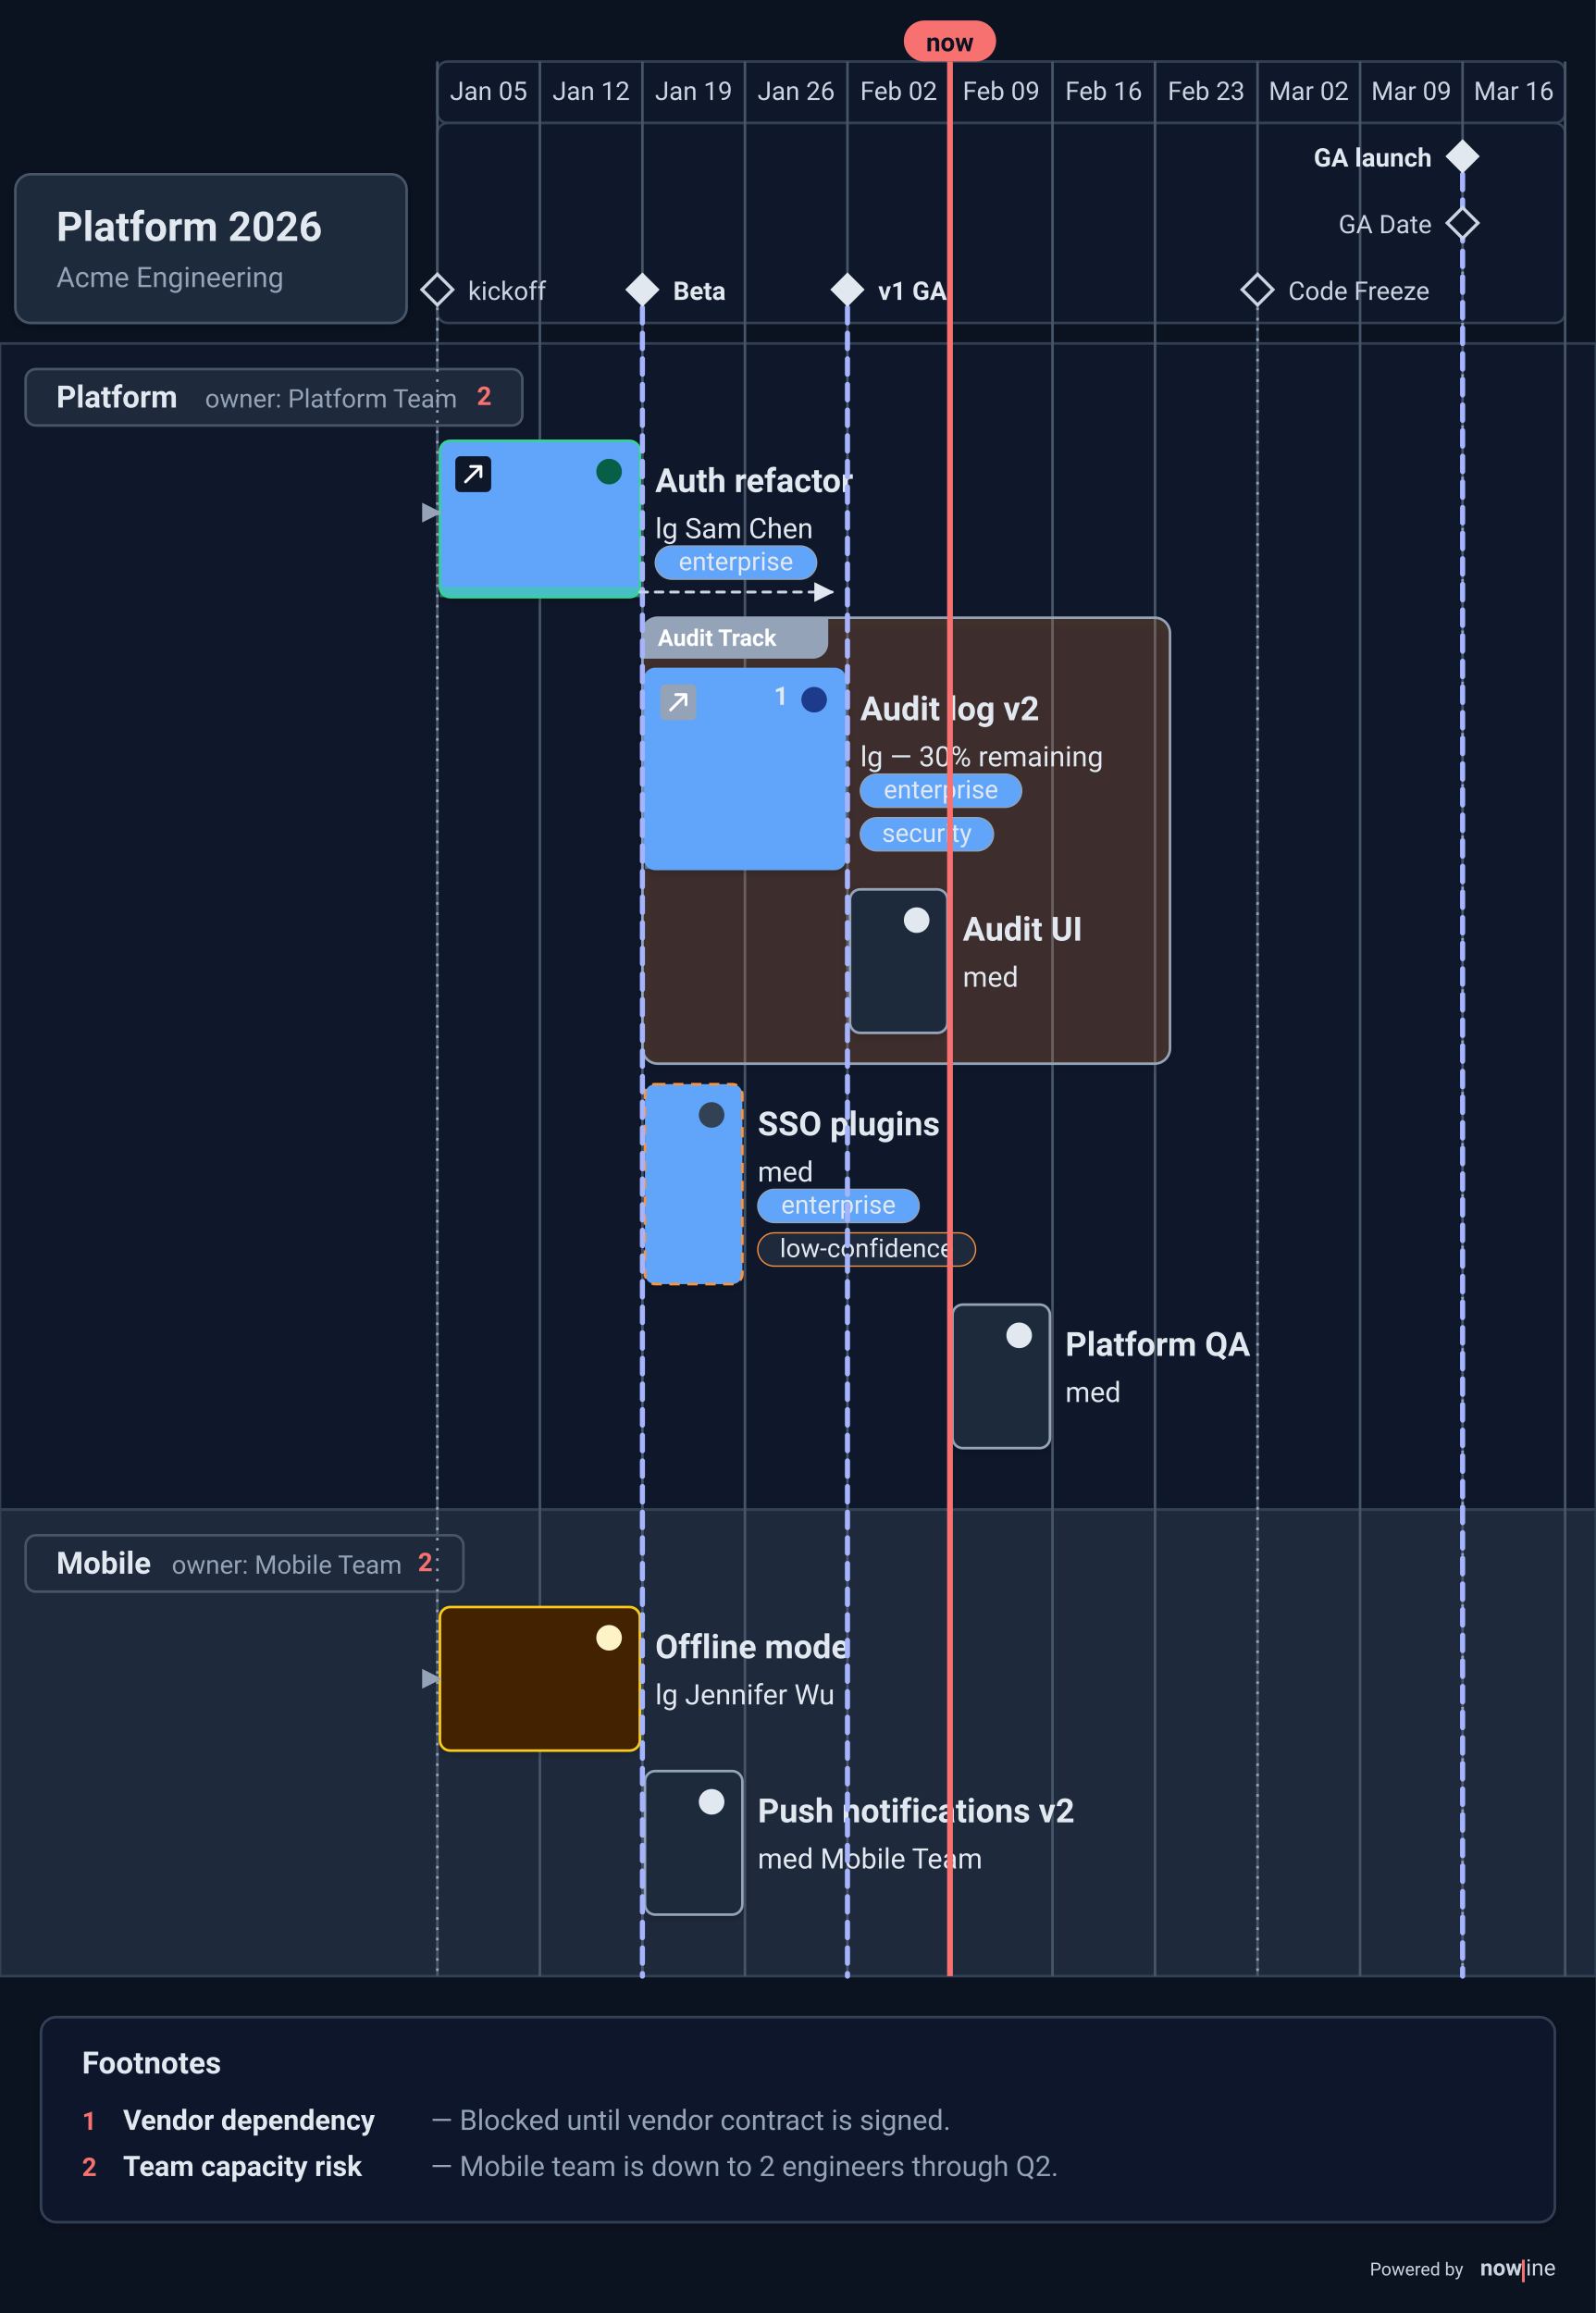
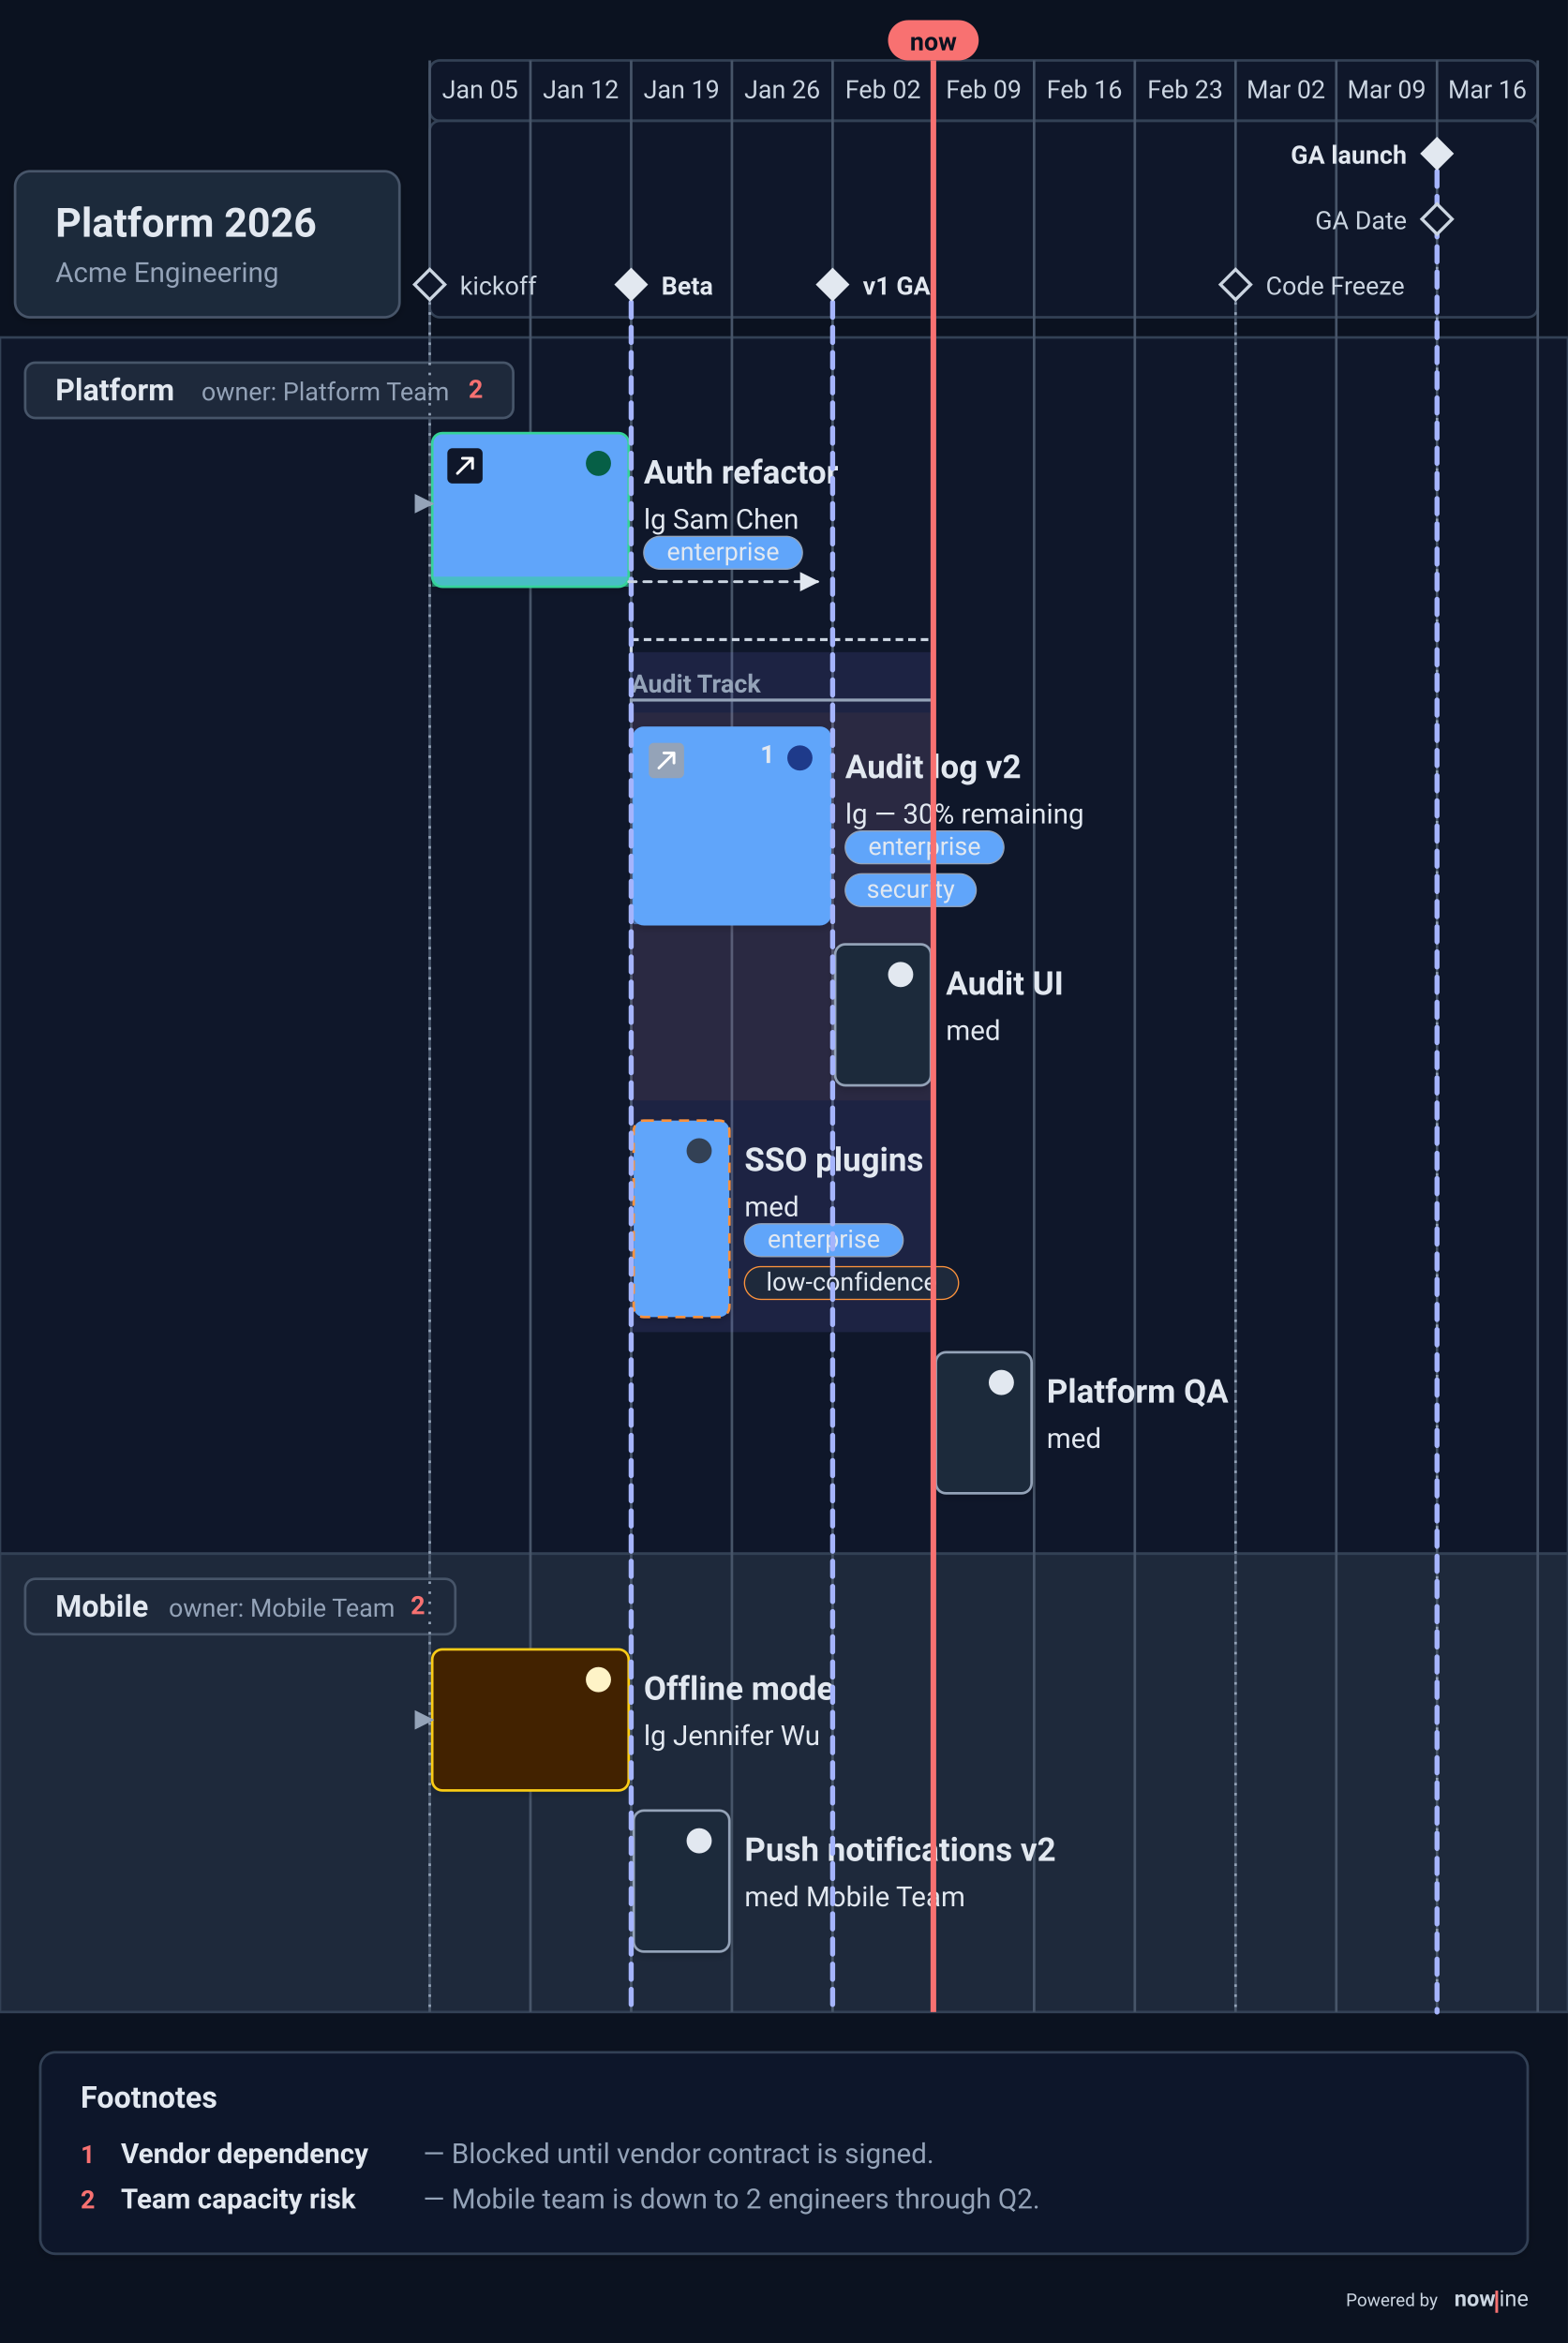
- <svg xmlns="http://www.w3.org/2000/svg" data-generator="nowline" data-theme="dark" height="902.44" viewBox="0 0 622.64 902.44" width="622.64">
+ <svg xmlns="http://www.w3.org/2000/svg" data-generator="nowline" data-theme="dark" height="930.44" viewBox="0 0 622.64 930.44" width="622.64">
  <defs>
    <filter height="200%" id="nl-0-root-shadow-subtle" width="200%" x="-50%" y="-50%">
      <feGaussianBlur in="SourceAlpha" stdDeviation="1.5" />
      <feOffset dx="0" dy="1" result="offsetblur" />
      <feComponentTransfer>
        <feFuncA type="linear" slope="0.2" />
      </feComponentTransfer>
      <feMerge>
        <feMergeNode />
        <feMergeNode in="SourceGraphic" />
      </feMerge>
    </filter>
    <filter height="200%" id="nl-0-root-shadow-soft" width="200%" x="-50%" y="-50%">
      <feGaussianBlur in="SourceAlpha" stdDeviation="5" />
      <feOffset dx="0" dy="3" result="offsetblur" />
      <feComponentTransfer>
        <feFuncA type="linear" slope="0.3" />
      </feComponentTransfer>
      <feMerge>
        <feMergeNode />
        <feMergeNode in="SourceGraphic" />
      </feMerge>
    </filter>
    <filter height="200%" id="nl-0-root-shadow-hard" width="200%" x="-50%" y="-50%">
      <feGaussianBlur in="SourceAlpha" stdDeviation="0" />
      <feOffset dx="2" dy="2" result="offsetblur" />
      <feComponentTransfer>
        <feFuncA type="linear" slope="0.45" />
      </feComponentTransfer>
      <feMerge>
        <feMergeNode />
        <feMergeNode in="SourceGraphic" />
      </feMerge>
    </filter>
    <marker id="nl-0-root-arrow" viewBox="0 0 10 10" refX="9" refY="5" markerWidth="7" markerHeight="7" orient="auto">
      <path d="M 0 0 L 10 5 L 0 10 z" fill="#94a3b8" />
    </marker>
    <marker id="nl-0-root-arrow-light" viewBox="0 0 10 10" refX="9" refY="5" markerWidth="7" markerHeight="7" orient="auto">
      <path d="M 0 0 L 10 5 L 0 10 z" fill="#64748b" />
    </marker>
    <marker id="nl-0-root-arrow-dark" viewBox="0 0 10 10" refX="9" refY="5" markerWidth="7" markerHeight="7" orient="auto">
      <path d="M 0 0 L 10 5 L 0 10 z" fill="#e2e8f0" />
    </marker>
  </defs>
-   <rect fill="#0b1220" height="902.44" width="622.64" x="0" y="0" />
+   <rect fill="#0b1220" height="930.44" width="622.64" x="0" y="0" />
  <g data-layer="timeline">
    <rect fill="#0f172a" height="24" rx="4" ry="4" stroke="#334155" stroke-width="1" width="440" x="170.64" y="24" />
    <rect fill="#0f172a" height="78" rx="4" ry="4" stroke="#334155" stroke-width="1" width="440" x="170.64" y="48" />
    <text fill="#cbd5e1" font-family="system-ui, -apple-system, &quot;Segoe UI&quot;, Roboto, sans-serif" font-size="10" text-anchor="middle" x="190.64" y="39">Jan 05</text>
    <text fill="#cbd5e1" font-family="system-ui, -apple-system, &quot;Segoe UI&quot;, Roboto, sans-serif" font-size="10" text-anchor="middle" x="230.64" y="39">Jan 12</text>
    <text fill="#cbd5e1" font-family="system-ui, -apple-system, &quot;Segoe UI&quot;, Roboto, sans-serif" font-size="10" text-anchor="middle" x="270.64" y="39">Jan 19</text>
    <text fill="#cbd5e1" font-family="system-ui, -apple-system, &quot;Segoe UI&quot;, Roboto, sans-serif" font-size="10" text-anchor="middle" x="310.64" y="39">Jan 26</text>
    <text fill="#cbd5e1" font-family="system-ui, -apple-system, &quot;Segoe UI&quot;, Roboto, sans-serif" font-size="10" text-anchor="middle" x="350.64" y="39">Feb 02</text>
    <text fill="#cbd5e1" font-family="system-ui, -apple-system, &quot;Segoe UI&quot;, Roboto, sans-serif" font-size="10" text-anchor="middle" x="390.64" y="39">Feb 09</text>
    <text fill="#cbd5e1" font-family="system-ui, -apple-system, &quot;Segoe UI&quot;, Roboto, sans-serif" font-size="10" text-anchor="middle" x="430.64" y="39">Feb 16</text>
    <text fill="#cbd5e1" font-family="system-ui, -apple-system, &quot;Segoe UI&quot;, Roboto, sans-serif" font-size="10" text-anchor="middle" x="470.64" y="39">Feb 23</text>
    <text fill="#cbd5e1" font-family="system-ui, -apple-system, &quot;Segoe UI&quot;, Roboto, sans-serif" font-size="10" text-anchor="middle" x="510.64" y="39">Mar 02</text>
    <text fill="#cbd5e1" font-family="system-ui, -apple-system, &quot;Segoe UI&quot;, Roboto, sans-serif" font-size="10" text-anchor="middle" x="550.64" y="39">Mar 09</text>
    <text fill="#cbd5e1" font-family="system-ui, -apple-system, &quot;Segoe UI&quot;, Roboto, sans-serif" font-size="10" text-anchor="middle" x="590.64" y="39">Mar 16</text>
  </g>
  <g data-id="platform" data-layer="swimlane-bg">
-     <rect fill="#0f172a" height="455" stroke="#334155" stroke-width="1" width="622.64" x="0" y="134" />
+     <rect fill="#0f172a" height="483" stroke="#334155" stroke-width="1" width="622.64" x="0" y="134" />
  </g>
  <g data-id="mobile" data-layer="swimlane-bg">
-     <rect fill="#1e293b" height="182" stroke="#334155" stroke-width="1" width="622.64" x="0" y="589" />
+     <rect fill="#1e293b" height="182" stroke="#334155" stroke-width="1" width="622.64" x="0" y="617" />
  </g>
  <g data-layer="grid">
-     <line stroke="#475569" stroke-width="1" x1="170.64" x2="170.64" y1="24" y2="771" />
-     <line stroke="#475569" stroke-width="1" x1="210.64" x2="210.64" y1="24" y2="771" />
-     <line stroke="#475569" stroke-width="1" x1="250.64" x2="250.64" y1="24" y2="771" />
-     <line stroke="#475569" stroke-width="1" x1="290.64" x2="290.64" y1="24" y2="771" />
-     <line stroke="#475569" stroke-width="1" x1="330.64" x2="330.64" y1="24" y2="771" />
-     <line stroke="#475569" stroke-width="1" x1="370.64" x2="370.64" y1="24" y2="771" />
-     <line stroke="#475569" stroke-width="1" x1="410.64" x2="410.64" y1="24" y2="771" />
-     <line stroke="#475569" stroke-width="1" x1="450.64" x2="450.64" y1="24" y2="771" />
-     <line stroke="#475569" stroke-width="1" x1="490.64" x2="490.64" y1="24" y2="771" />
-     <line stroke="#475569" stroke-width="1" x1="530.64" x2="530.64" y1="24" y2="771" />
-     <line stroke="#475569" stroke-width="1" x1="570.64" x2="570.64" y1="24" y2="771" />
-     <line stroke="#475569" stroke-width="1" x1="610.64" x2="610.64" y1="24" y2="771" />
+     <line stroke="#475569" stroke-width="1" x1="170.64" x2="170.64" y1="24" y2="799" />
+     <line stroke="#475569" stroke-width="1" x1="210.64" x2="210.64" y1="24" y2="799" />
+     <line stroke="#475569" stroke-width="1" x1="250.64" x2="250.64" y1="24" y2="799" />
+     <line stroke="#475569" stroke-width="1" x1="290.64" x2="290.64" y1="24" y2="799" />
+     <line stroke="#475569" stroke-width="1" x1="330.64" x2="330.64" y1="24" y2="799" />
+     <line stroke="#475569" stroke-width="1" x1="370.64" x2="370.64" y1="24" y2="799" />
+     <line stroke="#475569" stroke-width="1" x1="410.64" x2="410.64" y1="24" y2="799" />
+     <line stroke="#475569" stroke-width="1" x1="450.64" x2="450.64" y1="24" y2="799" />
+     <line stroke="#475569" stroke-width="1" x1="490.64" x2="490.64" y1="24" y2="799" />
+     <line stroke="#475569" stroke-width="1" x1="530.64" x2="530.64" y1="24" y2="799" />
+     <line stroke="#475569" stroke-width="1" x1="570.64" x2="570.64" y1="24" y2="799" />
+     <line stroke="#475569" stroke-width="1" x1="610.64" x2="610.64" y1="24" y2="799" />
  </g>
  <g data-id="platform" data-layer="swimlane">
    <rect fill="#1e293b" height="22" rx="4" ry="4" stroke="#475569" stroke-width="1" width="193.8" x="10" y="144" />
    <text fill="#e2e8f0" font-family="system-ui, -apple-system, &quot;Segoe UI&quot;, Roboto, sans-serif" font-size="12" font-weight="600" x="22" y="159">Platform</text>
    <text fill="#94a3b8" font-family="system-ui, -apple-system, &quot;Segoe UI&quot;, Roboto, sans-serif" font-size="10" x="80" y="159">owner: Platform Team</text>
    <text fill="#f87171" font-family="system-ui, -apple-system, &quot;Segoe UI&quot;, Roboto, sans-serif" font-size="10" font-weight="700" text-anchor="end" x="191.8" y="158">2</text>
    <g data-id="auth-refactor" data-layer="item">
      <rect fill="#60a5fa" filter="url(#nl-0-root-shadow-subtle)" height="61" rx="4" ry="4" stroke="#34d399" stroke-width="1" width="78" x="171.64" y="172" />
      <rect fill="#34d399" height="4" opacity="0.55" width="78" x="171.64" y="229" />
      <circle cx="237.64" cy="184" fill="#065f46" r="5" />
      <text fill="#e2e8f0" font-family="system-ui, -apple-system, &quot;Segoe UI&quot;, Roboto, sans-serif" font-size="13" font-weight="600" x="255.64" y="192">Auth refactor</text>
      <text fill="#e2e8f0" font-family="system-ui, -apple-system, &quot;Segoe UI&quot;, Roboto, sans-serif" font-size="11" x="255.64" y="210">lg Sam Chen</text>
      <a href="https://github.com/acme/auth/issues/123" rel="noopener" target="_blank">
        <rect fill="#0f172a" height="14" rx="2" ry="2" width="14" x="177.64" y="178" />
        <path d="M181.64 188 L187.64 182 M183.64 182 H187.64 V186" fill="none" stroke="#ffffff" stroke-linecap="round" stroke-linejoin="round" stroke-width="1.1" />
      </a>
      <rect fill="#60a5fa" height="13" rx="6.5" ry="6.5" stroke="#94a3b8" stroke-width="0.5" width="63" x="255.64" y="213" />
      <text fill="#e2e8f0" font-family="system-ui, -apple-system, &quot;Segoe UI&quot;, Roboto, sans-serif" font-size="10" font-style="normal" font-weight="400" text-anchor="middle" x="287.14" y="222.5">enterprise</text>
    </g>
    <g data-layer="parallel">
+       <rect fill="#8c84ff" fill-opacity="0.12" height="270" width="120" x="250.64" y="259" />
+       <path d="M250.64 259 V254 H370.64 V259" fill="none" stroke="#cbd5e1" stroke-dasharray="3 2" stroke-width="1.2" />
      <g data-id="audit-track" data-layer="group">
-         <rect fill="#fb923c" fill-opacity="0.18" filter="url(#nl-0-root-shadow-subtle)" height="174" rx="6" ry="6" stroke="#94a3b8" stroke-width="1" width="205.84" x="250.64" y="241" />
-         <path d="M256.64 241H323.14V251A6 6 0 0 1 317.14 257H250.64V247A6 6 0 0 1 256.64 241Z" fill="#94a3b8" />
-         <text fill="#ffffff" font-family="system-ui, -apple-system, &quot;Segoe UI&quot;, Roboto, sans-serif" font-size="9" font-weight="600" x="256.64" y="252">Audit Track</text>
+         <rect fill="#fb923c" fill-opacity="0.06" height="154" width="120" x="250.64" y="283" />
+         <path d="M250.64 283 V278 H370.64 V283" fill="none" stroke="#94a3b8" stroke-width="1.2" />
+         <text fill="#94a3b8" font-family="system-ui, -apple-system, &quot;Segoe UI&quot;, Roboto, sans-serif" font-size="10" font-style="normal" font-weight="600" x="250.64" y="275">Audit Track</text>
        <g data-id="audit-log" data-layer="item">
-           <rect fill="#60a5fa" filter="url(#nl-0-root-shadow-subtle)" height="78" rx="4" ry="4" stroke="#60a5fa" stroke-width="1" width="78" x="251.64" y="261" />
-           <rect fill="#60a5fa" height="4" opacity="0.55" width="54.6" x="251.64" y="335" />
-           <circle cx="317.64" cy="273" fill="#1e3a8a" r="5" />
-           <text fill="#e2e8f0" font-family="system-ui, -apple-system, &quot;Segoe UI&quot;, Roboto, sans-serif" font-size="13" font-weight="600" x="335.64" y="281">Audit log v2</text>
-           <text fill="#e2e8f0" font-family="system-ui, -apple-system, &quot;Segoe UI&quot;, Roboto, sans-serif" font-size="11" x="335.64" y="299">lg — 30% remaining</text>
-           <text fill="#e2e8f0" font-family="system-ui, -apple-system, &quot;Segoe UI&quot;, Roboto, sans-serif" font-size="10" font-weight="700" text-anchor="end" x="307.64" y="275">1</text>
+           <rect fill="#60a5fa" filter="url(#nl-0-root-shadow-subtle)" height="78" rx="4" ry="4" stroke="#60a5fa" stroke-width="1" width="78" x="251.64" y="289" />
+           <rect fill="#60a5fa" height="4" opacity="0.55" width="54.6" x="251.64" y="363" />
+           <circle cx="317.64" cy="301" fill="#1e3a8a" r="5" />
+           <text fill="#e2e8f0" font-family="system-ui, -apple-system, &quot;Segoe UI&quot;, Roboto, sans-serif" font-size="13" font-weight="600" x="335.64" y="309">Audit log v2</text>
+           <text fill="#e2e8f0" font-family="system-ui, -apple-system, &quot;Segoe UI&quot;, Roboto, sans-serif" font-size="11" x="335.64" y="327">lg — 30% remaining</text>
+           <text fill="#e2e8f0" font-family="system-ui, -apple-system, &quot;Segoe UI&quot;, Roboto, sans-serif" font-size="10" font-weight="700" text-anchor="end" x="307.64" y="303">1</text>
          <a href="https://wiki.acme.com/audit" rel="noopener" target="_blank">
-             <rect fill="#94a3b8" height="14" rx="2" ry="2" width="14" x="257.64" y="267" />
-             <path d="M261.64 277 L267.64 271 M263.64 271 H267.64 V275" fill="none" stroke="#ffffff" stroke-linecap="round" stroke-linejoin="round" stroke-width="1.1" />
+             <rect fill="#94a3b8" height="14" rx="2" ry="2" width="14" x="257.64" y="295" />
+             <path d="M261.64 305 L267.64 299 M263.64 299 H267.64 V303" fill="none" stroke="#ffffff" stroke-linecap="round" stroke-linejoin="round" stroke-width="1.1" />
          </a>
-           <rect fill="#60a5fa" height="13" rx="6.5" ry="6.5" stroke="#94a3b8" stroke-width="0.5" width="63" x="335.64" y="302" />
-           <text fill="#e2e8f0" font-family="system-ui, -apple-system, &quot;Segoe UI&quot;, Roboto, sans-serif" font-size="10" font-style="normal" font-weight="400" text-anchor="middle" x="367.14" y="311.5">enterprise</text>
-           <rect fill="#60a5fa" height="13" rx="6.5" ry="6.5" stroke="#94a3b8" stroke-width="0.5" width="52" x="335.64" y="319" />
-           <text fill="#e2e8f0" font-family="system-ui, -apple-system, &quot;Segoe UI&quot;, Roboto, sans-serif" font-size="10" font-style="normal" font-weight="400" text-anchor="middle" x="361.64" y="328.5">security</text>
+           <rect fill="#60a5fa" height="13" rx="6.5" ry="6.5" stroke="#94a3b8" stroke-width="0.5" width="63" x="335.64" y="330" />
+           <text fill="#e2e8f0" font-family="system-ui, -apple-system, &quot;Segoe UI&quot;, Roboto, sans-serif" font-size="10" font-style="normal" font-weight="400" text-anchor="middle" x="367.14" y="339.5">enterprise</text>
+           <rect fill="#60a5fa" height="13" rx="6.5" ry="6.5" stroke="#94a3b8" stroke-width="0.5" width="52" x="335.64" y="347" />
+           <text fill="#e2e8f0" font-family="system-ui, -apple-system, &quot;Segoe UI&quot;, Roboto, sans-serif" font-size="10" font-style="normal" font-weight="400" text-anchor="middle" x="361.64" y="356.5">security</text>
        </g>
        <g data-id="audit-ui" data-layer="item">
-           <rect fill="#1e293b" filter="url(#nl-0-root-shadow-subtle)" height="56" rx="4" ry="4" stroke="#94a3b8" stroke-width="1" width="38" x="331.64" y="347" />
-           <circle cx="357.64" cy="359" fill="#e2e8f0" r="5" />
-           <text fill="#e2e8f0" font-family="system-ui, -apple-system, &quot;Segoe UI&quot;, Roboto, sans-serif" font-size="13" font-weight="600" x="375.64" y="367">Audit UI</text>
-           <text fill="#e2e8f0" font-family="system-ui, -apple-system, &quot;Segoe UI&quot;, Roboto, sans-serif" font-size="11" x="375.64" y="385">med</text>
+           <rect fill="#1e293b" filter="url(#nl-0-root-shadow-subtle)" height="56" rx="4" ry="4" stroke="#94a3b8" stroke-width="1" width="38" x="331.64" y="375" />
+           <circle cx="357.64" cy="387" fill="#e2e8f0" r="5" />
+           <text fill="#e2e8f0" font-family="system-ui, -apple-system, &quot;Segoe UI&quot;, Roboto, sans-serif" font-size="13" font-weight="600" x="375.64" y="395">Audit UI</text>
+           <text fill="#e2e8f0" font-family="system-ui, -apple-system, &quot;Segoe UI&quot;, Roboto, sans-serif" font-size="11" x="375.64" y="413">med</text>
        </g>
      </g>
      <g data-id="sso" data-layer="item">
-         <rect fill="#60a5fa" filter="url(#nl-0-root-shadow-subtle)" height="78" rx="4" ry="4" stroke="#fb923c" stroke-dasharray="4 3" stroke-width="1" width="38" x="251.64" y="423" />
-         <circle cx="277.64" cy="435" fill="#334155" r="5" />
-         <text fill="#e2e8f0" font-family="system-ui, -apple-system, &quot;Segoe UI&quot;, Roboto, sans-serif" font-size="13" font-weight="600" x="295.64" y="443">SSO plugins</text>
-         <text fill="#e2e8f0" font-family="system-ui, -apple-system, &quot;Segoe UI&quot;, Roboto, sans-serif" font-size="11" x="295.64" y="461">med</text>
-         <rect fill="#60a5fa" height="13" rx="6.5" ry="6.5" stroke="#94a3b8" stroke-width="0.5" width="63" x="295.64" y="464" />
-         <text fill="#e2e8f0" font-family="system-ui, -apple-system, &quot;Segoe UI&quot;, Roboto, sans-serif" font-size="10" font-style="normal" font-weight="400" text-anchor="middle" x="327.14" y="473.5">enterprise</text>
-         <rect fill="#1e293b" height="13" rx="6.5" ry="6.5" stroke="#fb923c" stroke-width="0.5" width="85" x="295.64" y="481" />
-         <text fill="#e2e8f0" font-family="system-ui, -apple-system, &quot;Segoe UI&quot;, Roboto, sans-serif" font-size="10" font-style="normal" font-weight="400" text-anchor="middle" x="338.14" y="490.5">low-confidence</text>
+         <rect fill="#60a5fa" filter="url(#nl-0-root-shadow-subtle)" height="78" rx="4" ry="4" stroke="#fb923c" stroke-dasharray="4 3" stroke-width="1" width="38" x="251.64" y="445" />
+         <circle cx="277.64" cy="457" fill="#334155" r="5" />
+         <text fill="#e2e8f0" font-family="system-ui, -apple-system, &quot;Segoe UI&quot;, Roboto, sans-serif" font-size="13" font-weight="600" x="295.64" y="465">SSO plugins</text>
+         <text fill="#e2e8f0" font-family="system-ui, -apple-system, &quot;Segoe UI&quot;, Roboto, sans-serif" font-size="11" x="295.64" y="483">med</text>
+         <rect fill="#60a5fa" height="13" rx="6.5" ry="6.5" stroke="#94a3b8" stroke-width="0.5" width="63" x="295.64" y="486" />
+         <text fill="#e2e8f0" font-family="system-ui, -apple-system, &quot;Segoe UI&quot;, Roboto, sans-serif" font-size="10" font-style="normal" font-weight="400" text-anchor="middle" x="327.14" y="495.5">enterprise</text>
+         <rect fill="#1e293b" height="13" rx="6.5" ry="6.5" stroke="#fb923c" stroke-width="0.5" width="85" x="295.64" y="503" />
+         <text fill="#e2e8f0" font-family="system-ui, -apple-system, &quot;Segoe UI&quot;, Roboto, sans-serif" font-size="10" font-style="normal" font-weight="400" text-anchor="middle" x="338.14" y="512.5">low-confidence</text>
      </g>
    </g>
    <g data-id="platform-qa" data-layer="item">
-       <rect fill="#1e293b" filter="url(#nl-0-root-shadow-subtle)" height="56" rx="4" ry="4" stroke="#94a3b8" stroke-width="1" width="38" x="371.64" y="509" />
-       <circle cx="397.64" cy="521" fill="#e2e8f0" r="5" />
-       <text fill="#e2e8f0" font-family="system-ui, -apple-system, &quot;Segoe UI&quot;, Roboto, sans-serif" font-size="13" font-weight="600" x="415.64" y="529">Platform QA</text>
-       <text fill="#e2e8f0" font-family="system-ui, -apple-system, &quot;Segoe UI&quot;, Roboto, sans-serif" font-size="11" x="415.64" y="547">med</text>
+       <rect fill="#1e293b" filter="url(#nl-0-root-shadow-subtle)" height="56" rx="4" ry="4" stroke="#94a3b8" stroke-width="1" width="38" x="371.64" y="537" />
+       <circle cx="397.64" cy="549" fill="#e2e8f0" r="5" />
+       <text fill="#e2e8f0" font-family="system-ui, -apple-system, &quot;Segoe UI&quot;, Roboto, sans-serif" font-size="13" font-weight="600" x="415.64" y="557">Platform QA</text>
+       <text fill="#e2e8f0" font-family="system-ui, -apple-system, &quot;Segoe UI&quot;, Roboto, sans-serif" font-size="11" x="415.64" y="575">med</text>
    </g>
  </g>
  <g data-id="mobile" data-layer="swimlane">
-     <rect fill="#1e293b" height="22" rx="4" ry="4" stroke="#475569" stroke-width="1" width="170.8" x="10" y="599" />
-     <text fill="#e2e8f0" font-family="system-ui, -apple-system, &quot;Segoe UI&quot;, Roboto, sans-serif" font-size="12" font-weight="600" x="22" y="614">Mobile</text>
-     <text fill="#94a3b8" font-family="system-ui, -apple-system, &quot;Segoe UI&quot;, Roboto, sans-serif" font-size="10" x="67" y="614">owner: Mobile Team</text>
-     <text fill="#f87171" font-family="system-ui, -apple-system, &quot;Segoe UI&quot;, Roboto, sans-serif" font-size="10" font-weight="700" text-anchor="end" x="168.8" y="613">2</text>
+     <rect fill="#1e293b" height="22" rx="4" ry="4" stroke="#475569" stroke-width="1" width="170.8" x="10" y="627" />
+     <text fill="#e2e8f0" font-family="system-ui, -apple-system, &quot;Segoe UI&quot;, Roboto, sans-serif" font-size="12" font-weight="600" x="22" y="642">Mobile</text>
+     <text fill="#94a3b8" font-family="system-ui, -apple-system, &quot;Segoe UI&quot;, Roboto, sans-serif" font-size="10" x="67" y="642">owner: Mobile Team</text>
+     <text fill="#f87171" font-family="system-ui, -apple-system, &quot;Segoe UI&quot;, Roboto, sans-serif" font-size="10" font-weight="700" text-anchor="end" x="168.8" y="641">2</text>
    <g data-id="offline" data-layer="item">
-       <rect fill="#422006" filter="url(#nl-0-root-shadow-subtle)" height="56" rx="4" ry="4" stroke="#facc15" stroke-width="1" width="78" x="171.64" y="627" />
-       <circle cx="237.64" cy="639" fill="#fef3c7" r="5" />
-       <text fill="#e2e8f0" font-family="system-ui, -apple-system, &quot;Segoe UI&quot;, Roboto, sans-serif" font-size="13" font-weight="600" x="255.64" y="647">Offline mode</text>
-       <text fill="#e2e8f0" font-family="system-ui, -apple-system, &quot;Segoe UI&quot;, Roboto, sans-serif" font-size="11" x="255.64" y="665">lg Jennifer Wu</text>
+       <rect fill="#422006" filter="url(#nl-0-root-shadow-subtle)" height="56" rx="4" ry="4" stroke="#facc15" stroke-width="1" width="78" x="171.64" y="655" />
+       <circle cx="237.64" cy="667" fill="#fef3c7" r="5" />
+       <text fill="#e2e8f0" font-family="system-ui, -apple-system, &quot;Segoe UI&quot;, Roboto, sans-serif" font-size="13" font-weight="600" x="255.64" y="675">Offline mode</text>
+       <text fill="#e2e8f0" font-family="system-ui, -apple-system, &quot;Segoe UI&quot;, Roboto, sans-serif" font-size="11" x="255.64" y="693">lg Jennifer Wu</text>
    </g>
    <g data-id="push-v2" data-layer="item">
-       <rect fill="#1e293b" filter="url(#nl-0-root-shadow-subtle)" height="56" rx="4" ry="4" stroke="#94a3b8" stroke-width="1" width="38" x="251.64" y="691" />
-       <circle cx="277.64" cy="703" fill="#e2e8f0" r="5" />
-       <text fill="#e2e8f0" font-family="system-ui, -apple-system, &quot;Segoe UI&quot;, Roboto, sans-serif" font-size="13" font-weight="600" x="295.64" y="711">Push notifications v2</text>
-       <text fill="#e2e8f0" font-family="system-ui, -apple-system, &quot;Segoe UI&quot;, Roboto, sans-serif" font-size="11" x="295.64" y="729">med Mobile Team</text>
+       <rect fill="#1e293b" filter="url(#nl-0-root-shadow-subtle)" height="56" rx="4" ry="4" stroke="#94a3b8" stroke-width="1" width="38" x="251.64" y="719" />
+       <circle cx="277.64" cy="731" fill="#e2e8f0" r="5" />
+       <text fill="#e2e8f0" font-family="system-ui, -apple-system, &quot;Segoe UI&quot;, Roboto, sans-serif" font-size="13" font-weight="600" x="295.64" y="739">Push notifications v2</text>
+       <text fill="#e2e8f0" font-family="system-ui, -apple-system, &quot;Segoe UI&quot;, Roboto, sans-serif" font-size="11" x="295.64" y="757">med Mobile Team</text>
    </g>
  </g>
  <path d="M170.64 200 L171.64 200" fill="none" marker-end="url(#nl-0-root-arrow)" stroke="#cbd5e1" stroke-linejoin="round" stroke-width="1.1" />
-   <path d="M170.64 655 L171.64 655" fill="none" marker-end="url(#nl-0-root-arrow)" stroke="#cbd5e1" stroke-linejoin="round" stroke-width="1.1" />
-   <line stroke="#94a3b8" stroke-dasharray="1 3" stroke-width="1" x1="170.64" x2="170.64" y1="120" y2="771" />
-   <line stroke="#94a3b8" stroke-dasharray="1 3" stroke-width="1" x1="490.64" x2="490.64" y1="120" y2="771" />
-   <line stroke="#94a3b8" stroke-dasharray="1 3" stroke-width="1" x1="570.64" x2="570.64" y1="94" y2="771" />
-   <line stroke="#a5b4fc" stroke-dasharray="6 4" stroke-linecap="round" stroke-width="2" x1="250.64" x2="250.64" y1="120" y2="771" />
-   <line stroke="#a5b4fc" stroke-dasharray="6 4" stroke-linecap="round" stroke-width="2" x1="330.64" x2="330.64" y1="120" y2="771" />
+   <path d="M170.64 683 L171.64 683" fill="none" marker-end="url(#nl-0-root-arrow)" stroke="#cbd5e1" stroke-linejoin="round" stroke-width="1.1" />
+   <line stroke="#94a3b8" stroke-dasharray="1 3" stroke-width="1" x1="170.64" x2="170.64" y1="120" y2="799" />
+   <line stroke="#94a3b8" stroke-dasharray="1 3" stroke-width="1" x1="490.64" x2="490.64" y1="120" y2="799" />
+   <line stroke="#94a3b8" stroke-dasharray="1 3" stroke-width="1" x1="570.64" x2="570.64" y1="94" y2="799" />
+   <line stroke="#a5b4fc" stroke-dasharray="6 4" stroke-linecap="round" stroke-width="2" x1="250.64" x2="250.64" y1="120" y2="799" />
+   <line stroke="#a5b4fc" stroke-dasharray="6 4" stroke-linecap="round" stroke-width="2" x1="330.64" x2="330.64" y1="120" y2="799" />
  <path d="M249.64 231 H324.64" fill="none" marker-end="url(#nl-0-root-arrow-dark)" stroke="#cbd5e1" stroke-dasharray="3 3" stroke-linecap="round" stroke-width="1.1" />
-   <line stroke="#a5b4fc" stroke-dasharray="6 4" stroke-linecap="round" stroke-width="2" x1="570.64" x2="570.64" y1="68" y2="771" />
+   <line stroke="#a5b4fc" stroke-dasharray="6 4" stroke-linecap="round" stroke-width="2" x1="570.64" x2="570.64" y1="68" y2="799" />
  <g data-id="kickoff" data-layer="anchor">
    <path d="M170.64 107 L176.64 113 L170.64 119 L164.64 113 Z" fill="#0f172a" stroke="#cbd5e1" stroke-width="1.25" />
    <text fill="#cbd5e1" font-family="system-ui, -apple-system, &quot;Segoe UI&quot;, Roboto, sans-serif" font-size="10" x="182.64" y="117">kickoff</text>
  </g>
  <g data-id="code-freeze" data-layer="anchor">
    <path d="M490.64 107 L496.64 113 L490.64 119 L484.64 113 Z" fill="#0f172a" stroke="#cbd5e1" stroke-width="1.25" />
    <text fill="#cbd5e1" font-family="system-ui, -apple-system, &quot;Segoe UI&quot;, Roboto, sans-serif" font-size="10" x="502.64" y="117">Code Freeze</text>
  </g>
  <g data-id="ga-date" data-layer="anchor">
    <path d="M570.64 81 L576.64 87 L570.64 93 L564.64 87 Z" fill="#0f172a" stroke="#cbd5e1" stroke-width="1.25" />
    <text fill="#cbd5e1" font-family="system-ui, -apple-system, &quot;Segoe UI&quot;, Roboto, sans-serif" font-size="10" text-anchor="end" x="558.64" y="91">GA Date</text>
  </g>
  <g data-id="beta" data-layer="milestone">
    <path d="M250.64 107 L256.64 113 L250.64 119 L244.64 113 Z" fill="#e2e8f0" stroke="#e2e8f0" stroke-width="1" />
    <text fill="#e2e8f0" font-family="system-ui, -apple-system, &quot;Segoe UI&quot;, Roboto, sans-serif" font-size="10" font-weight="600" x="262.64" y="117">Beta</text>
  </g>
  <g data-id="v1-ga" data-layer="milestone">
    <path d="M330.64 107 L336.64 113 L330.64 119 L324.64 113 Z" fill="#e2e8f0" stroke="#e2e8f0" stroke-width="1" />
    <text fill="#e2e8f0" font-family="system-ui, -apple-system, &quot;Segoe UI&quot;, Roboto, sans-serif" font-size="10" font-weight="600" x="342.64" y="117">v1 GA</text>
  </g>
  <g data-id="ga-launch" data-layer="milestone">
    <path d="M570.64 55 L576.64 61 L570.64 67 L564.64 61 Z" fill="#e2e8f0" stroke="#e2e8f0" stroke-width="1" />
    <text fill="#e2e8f0" font-family="system-ui, -apple-system, &quot;Segoe UI&quot;, Roboto, sans-serif" font-size="10" font-weight="600" text-anchor="end" x="558.64" y="65">GA launch</text>
  </g>
  <g data-layer="nowline">
-     <line stroke="#f87171" stroke-width="2.25" x1="370.64" x2="370.64" y1="24" y2="771" />
+     <line stroke="#f87171" stroke-width="2.25" x1="370.64" x2="370.64" y1="24" y2="799" />
    <rect fill="#f87171" height="16" rx="8" ry="8" width="36" x="352.64" y="8" />
    <text fill="#0b1220" font-family="system-ui, -apple-system, &quot;Segoe UI&quot;, Roboto, sans-serif" font-size="10" font-weight="700" text-anchor="middle" x="370.64" y="20">now</text>
  </g>
  <g data-layer="footnotes">
-     <rect fill="#0f172a" filter="url(#nl-0-root-shadow-subtle)" height="80" rx="6" ry="6" stroke="#334155" stroke-width="1" width="590.64" x="16" y="787" />
-     <text fill="#e2e8f0" font-family="system-ui, -apple-system, &quot;Segoe UI&quot;, Roboto, sans-serif" font-size="12" font-weight="700" x="32" y="809">Footnotes</text>
-     <text fill="#f87171" font-family="system-ui, -apple-system, &quot;Segoe UI&quot;, Roboto, sans-serif" font-size="10" font-weight="700" x="32" y="831">1</text>
-     <text fill="#e2e8f0" font-family="system-ui, -apple-system, &quot;Segoe UI&quot;, Roboto, sans-serif" font-size="11" font-weight="600" x="48" y="831">Vendor dependency</text>
-     <text fill="#94a3b8" font-family="system-ui, -apple-system, &quot;Segoe UI&quot;, Roboto, sans-serif" font-size="11" x="168" y="831">— Blocked until vendor contract is signed.</text>
-     <text fill="#f87171" font-family="system-ui, -apple-system, &quot;Segoe UI&quot;, Roboto, sans-serif" font-size="10" font-weight="700" x="32" y="849">2</text>
-     <text fill="#e2e8f0" font-family="system-ui, -apple-system, &quot;Segoe UI&quot;, Roboto, sans-serif" font-size="11" font-weight="600" x="48" y="849">Team capacity risk</text>
-     <text fill="#94a3b8" font-family="system-ui, -apple-system, &quot;Segoe UI&quot;, Roboto, sans-serif" font-size="11" x="168" y="849">— Mobile team is down to 2 engineers through Q2.</text>
+     <rect fill="#0f172a" filter="url(#nl-0-root-shadow-subtle)" height="80" rx="6" ry="6" stroke="#334155" stroke-width="1" width="590.64" x="16" y="815" />
+     <text fill="#e2e8f0" font-family="system-ui, -apple-system, &quot;Segoe UI&quot;, Roboto, sans-serif" font-size="12" font-weight="700" x="32" y="837">Footnotes</text>
+     <text fill="#f87171" font-family="system-ui, -apple-system, &quot;Segoe UI&quot;, Roboto, sans-serif" font-size="10" font-weight="700" x="32" y="859">1</text>
+     <text fill="#e2e8f0" font-family="system-ui, -apple-system, &quot;Segoe UI&quot;, Roboto, sans-serif" font-size="11" font-weight="600" x="48" y="859">Vendor dependency</text>
+     <text fill="#94a3b8" font-family="system-ui, -apple-system, &quot;Segoe UI&quot;, Roboto, sans-serif" font-size="11" x="168" y="859">— Blocked until vendor contract is signed.</text>
+     <text fill="#f87171" font-family="system-ui, -apple-system, &quot;Segoe UI&quot;, Roboto, sans-serif" font-size="10" font-weight="700" x="32" y="877">2</text>
+     <text fill="#e2e8f0" font-family="system-ui, -apple-system, &quot;Segoe UI&quot;, Roboto, sans-serif" font-size="11" font-weight="600" x="48" y="877">Team capacity risk</text>
+     <text fill="#94a3b8" font-family="system-ui, -apple-system, &quot;Segoe UI&quot;, Roboto, sans-serif" font-size="11" x="168" y="877">— Mobile team is down to 2 engineers through Q2.</text>
  </g>
  <g data-id="nl-0-root-header" data-layer="header">
    <rect fill="#1e293b" filter="url(#nl-0-root-shadow-subtle)" height="58" rx="6" ry="6" stroke="#475569" stroke-width="1" width="152.64" x="6" y="68" />
    <text fill="#e2e8f0" font-family="system-ui, -apple-system, &quot;Segoe UI&quot;, Roboto, sans-serif" font-size="16" font-weight="600" x="22" y="94">Platform 2026</text>
    <text fill="#94a3b8" font-family="system-ui, -apple-system, &quot;Segoe UI&quot;, Roboto, sans-serif" font-size="11" x="22" y="112">Acme Engineering</text>
  </g>
  <a aria-label="Powered by nowline" href="https://nowline.io" rel="noopener" target="_blank">
    <g data-layer="attribution">
-       <g transform="translate(534.48 879) scale(0.22)">
+       <g transform="translate(534.48 907) scale(0.22)">
        <text fill="#cbd5e1" font-family="system-ui, -apple-system, &quot;Segoe UI&quot;, Roboto, sans-serif" font-size="32" font-weight="400" x="0" y="40">Powered by</text>
        <text fill="#cbd5e1" font-family="system-ui, -apple-system, &quot;Segoe UI&quot;, Roboto, sans-serif" font-size="40" font-weight="700" x="195.6" y="40">now</text>
        <rect fill="#f87171" height="40" width="5" x="269.6" y="12" />
        <text fill="#cbd5e1" font-family="system-ui, -apple-system, &quot;Segoe UI&quot;, Roboto, sans-serif" font-size="40" font-weight="400" x="276.6" y="40">ine</text>
      </g>
    </g>
  </a>
</svg>
